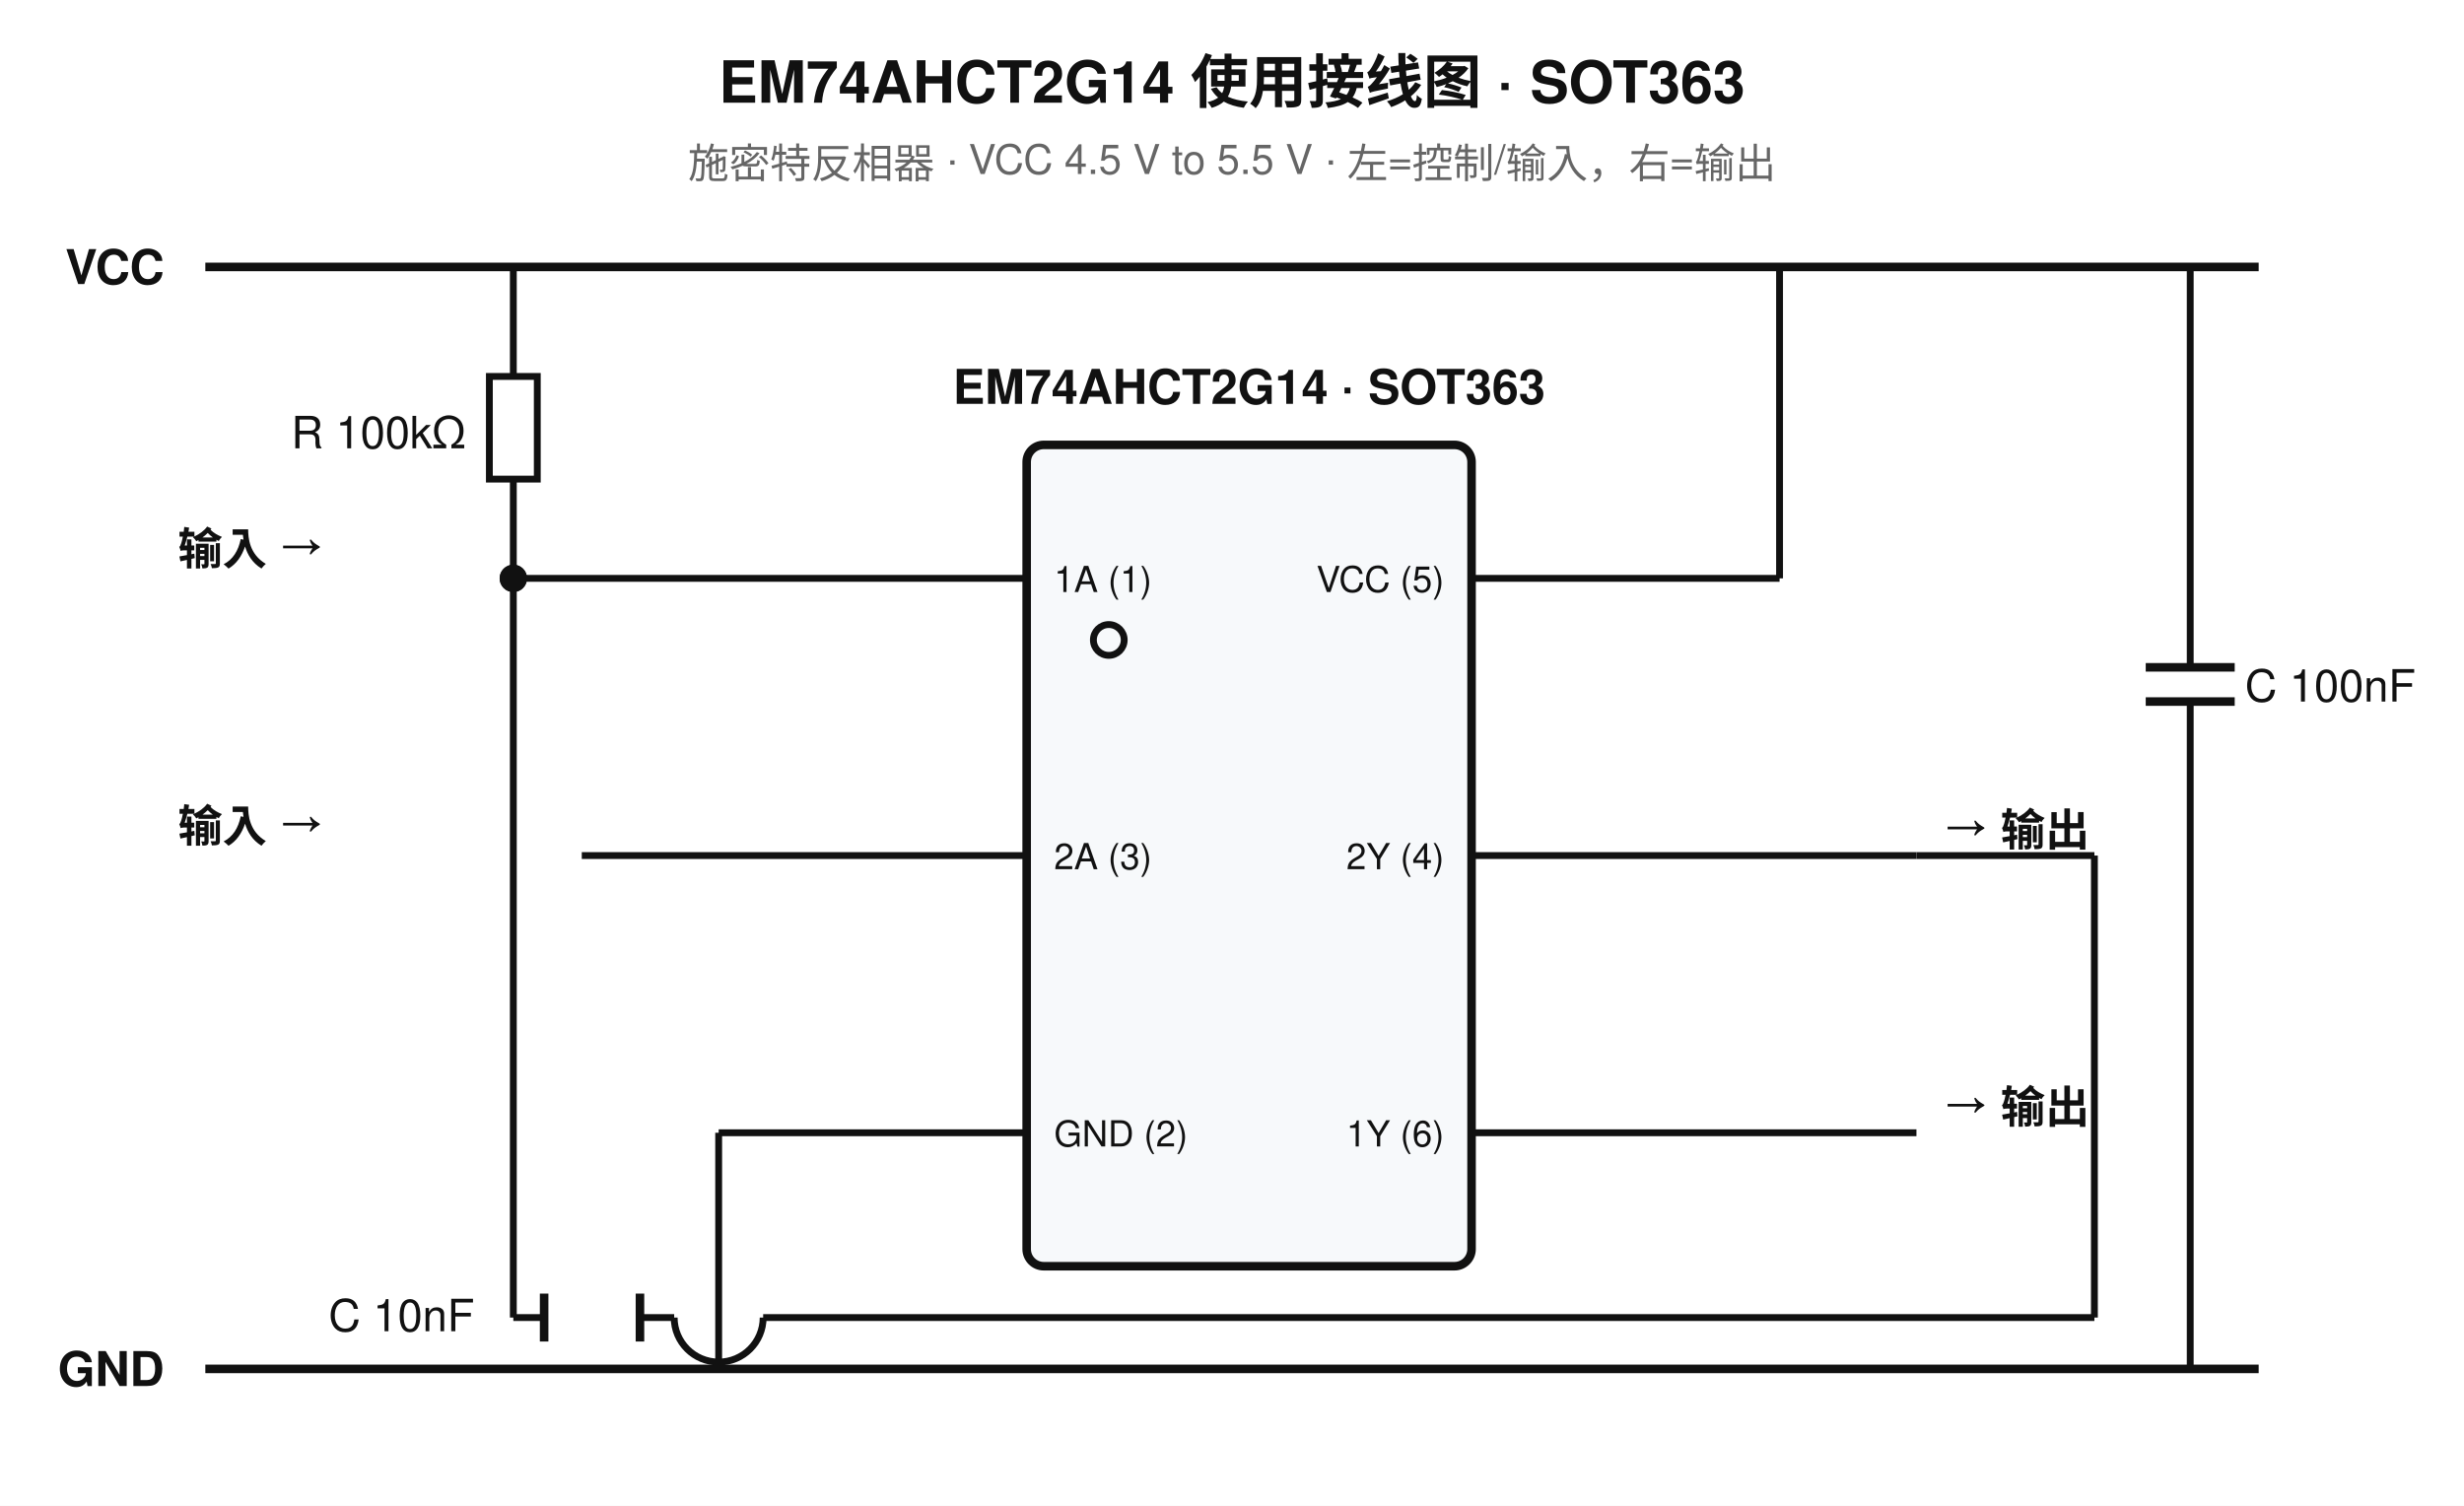
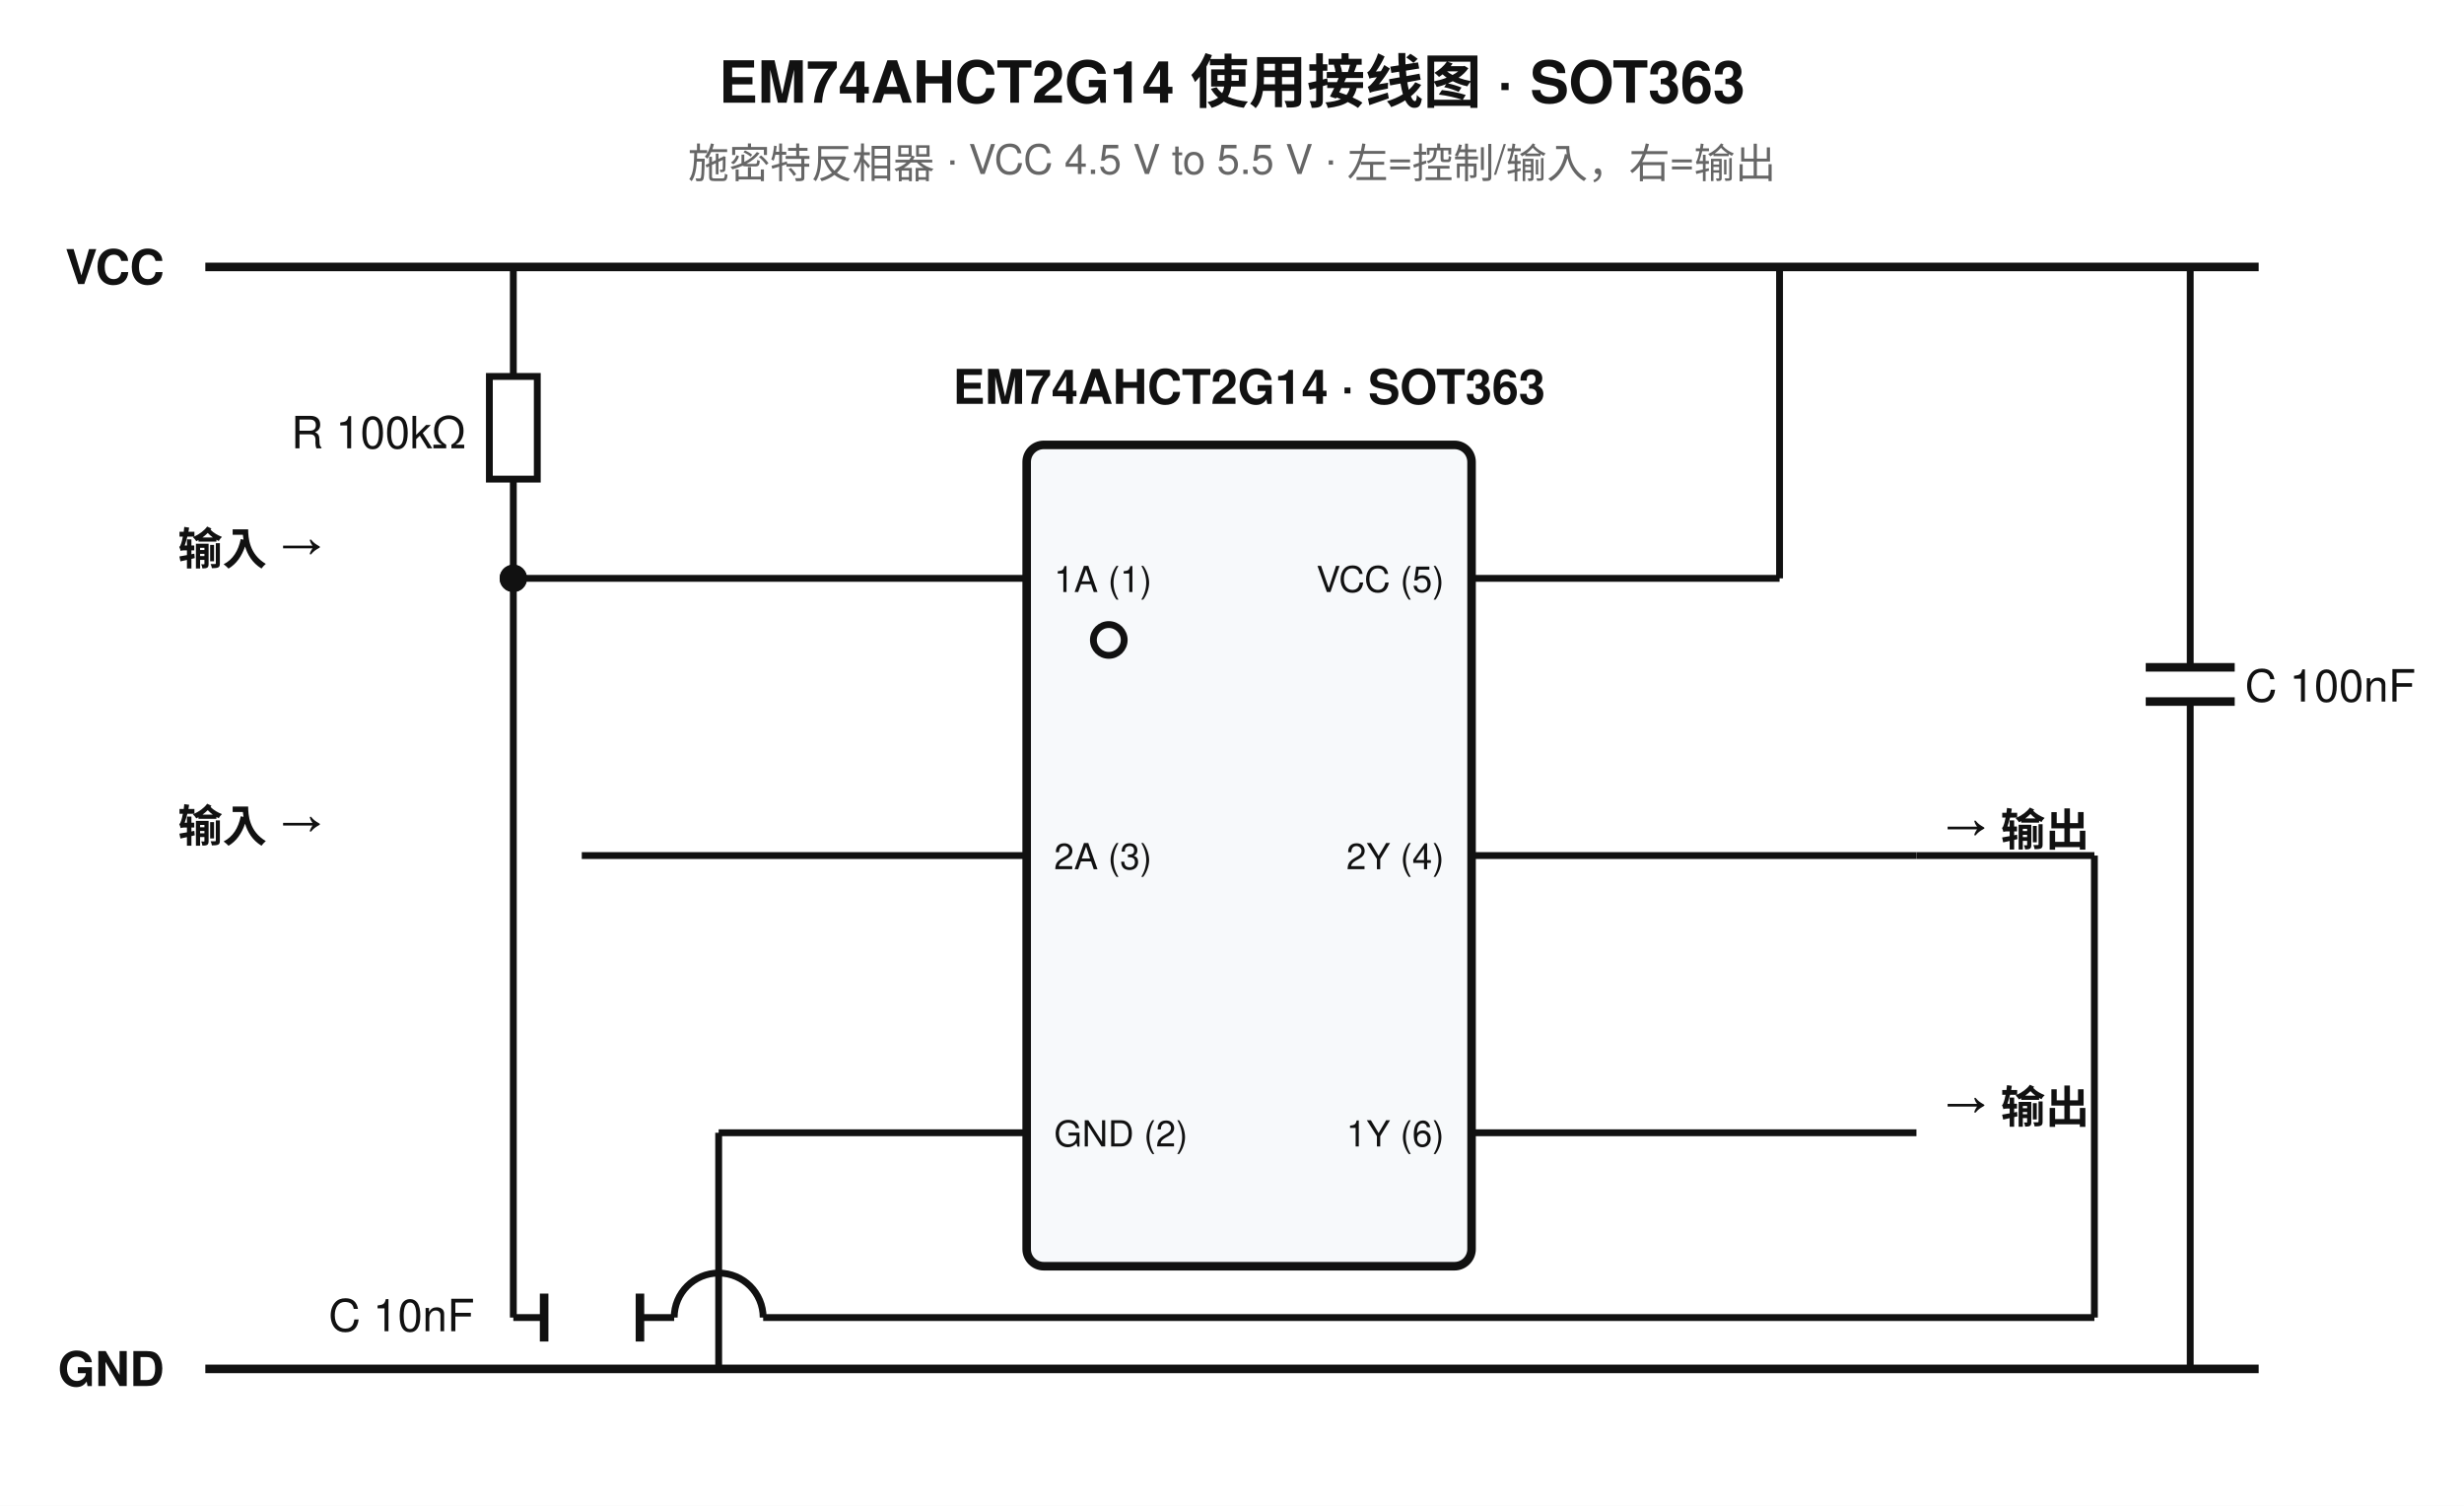
<svg xmlns="http://www.w3.org/2000/svg" viewBox="0 0 720 440" font-family="Helvetica,Arial,sans-serif">
  <rect width="720" height="440" fill="#fff" />
  <text x="360" y="30" text-anchor="middle" font-size="17" font-weight="bold" fill="#111">EM74AHCT2G14 使用接线图 · SOT363</text>
  <text x="360" y="52" text-anchor="middle" font-size="12" fill="#666">施密特反相器 · VCC 4.5 V to 5.5 V · 左=控制/输入，右=输出</text>
  <line x1="60" y1="78" x2="660" y2="78" stroke="#111" stroke-width="2.5" />
  <text x="48" y="83" text-anchor="end" font-size="14" font-weight="bold" fill="#111">VCC</text>
  <line x1="60" y1="400" x2="660" y2="400" stroke="#111" stroke-width="2.5" />
  <text x="48" y="405" text-anchor="end" font-size="14" font-weight="bold" fill="#111">GND</text>
  <text x="365" y="118" text-anchor="middle" font-size="14" font-weight="bold" fill="#111">EM74AHCT2G14 · SOT363</text>
  <rect x="300" y="130" width="130" height="240" rx="5" fill="#f7f9fb" stroke="#111" stroke-width="2.5" />
  <text x="308" y="173.0" font-size="10.5" fill="#111">1A (1)</text>
  <line x1="300" y1="169.0" x2="150" y2="169.0" stroke="#111" stroke-width="2" />
  <line x1="150" y1="78" x2="150" y2="110.0" stroke="#111" stroke-width="2" />
  <rect x="143" y="110.0" width="14" height="30" fill="#fff" stroke="#111" stroke-width="2" />
  <line x1="150" y1="140.0" x2="150" y2="169.0" stroke="#111" stroke-width="2" />
  <circle cx="150" cy="169.0" r="4" fill="#111" />
  <text x="136" y="131.0" text-anchor="end" font-size="13" fill="#111">R 100kΩ</text>
  <text x="52" y="165.0" font-size="13" font-weight="bold" fill="#111">输入 →</text>
  <text x="308" y="254.0" font-size="10.5" fill="#111">2A (3)</text>
  <line x1="300" y1="250.0" x2="170" y2="250.0" stroke="#111" stroke-width="2" />
  <text x="52" y="246.0" font-size="13" font-weight="bold" fill="#111">输入 →</text>
  <text x="308" y="335.0" font-size="10.5" fill="#111">GND (2)</text>
  <line x1="300" y1="331.0" x2="210" y2="331.0" stroke="#111" stroke-width="2" />
  <line x1="210" y1="331.0" x2="210" y2="400" stroke="#111" stroke-width="2" />
  <text x="422" y="173.0" text-anchor="end" font-size="10.5" fill="#111">VCC (5)</text>
  <line x1="430" y1="169.0" x2="520" y2="169.0" stroke="#111" stroke-width="2" />
  <line x1="520" y1="169.0" x2="520" y2="78" stroke="#111" stroke-width="2" />
  <text x="422" y="254.0" text-anchor="end" font-size="10.5" fill="#111">2Y (4)</text>
  <line x1="430" y1="250.0" x2="560" y2="250.0" stroke="#111" stroke-width="2" />
  <text x="568" y="246.0" font-size="13" font-weight="bold" fill="#111">→ 输出</text>
  <text x="422" y="335.0" text-anchor="end" font-size="10.5" fill="#111">1Y (6)</text>
  <line x1="430" y1="331.0" x2="560" y2="331.0" stroke="#111" stroke-width="2" />
  <text x="568" y="327.0" font-size="13" font-weight="bold" fill="#111">→ 输出</text>
  <circle cx="324" cy="187.0" r="4.5" fill="none" stroke="#111" stroke-width="2" />
  <line x1="560" y1="250.0" x2="612" y2="250.0" stroke="#111" stroke-width="2" />
  <line x1="612" y1="250.0" x2="612" y2="385" stroke="#111" stroke-width="2" />
  <line x1="159" y1="385" x2="150" y2="385" stroke="#111" stroke-width="2" />
  <line x1="159" y1="378" x2="159" y2="392" stroke="#111" stroke-width="2.5" />
  <line x1="187" y1="378" x2="187" y2="392" stroke="#111" stroke-width="2.5" />
  <line x1="187" y1="385" x2="197" y2="385" stroke="#111" stroke-width="2" />
-   <path d="M197,385 A13,13 0 0,0 223,385" fill="none" stroke="#111" stroke-width="2" />
+   <path d="M197,385 A13,13 0 0,1 223,385" fill="none" stroke="#111" stroke-width="2" />
  <line x1="223" y1="385" x2="612" y2="385" stroke="#111" stroke-width="2" />
  <text x="96" y="389" font-size="13" fill="#111">C 10nF</text>
  <line x1="150" y1="385" x2="150" y2="169.0" stroke="#111" stroke-width="2" />
  <circle cx="150" cy="169.0" r="4" fill="#111" />
  <text x="656" y="205" font-size="13" fill="#111">C 100nF</text>
  <line x1="640" y1="78" x2="640" y2="195" stroke="#111" stroke-width="2" />
  <line x1="627" y1="195" x2="653" y2="195" stroke="#111" stroke-width="2.5" />
  <line x1="627" y1="205" x2="653" y2="205" stroke="#111" stroke-width="2.5" />
  <line x1="640" y1="205" x2="640" y2="400" stroke="#111" stroke-width="2" />
</svg>
